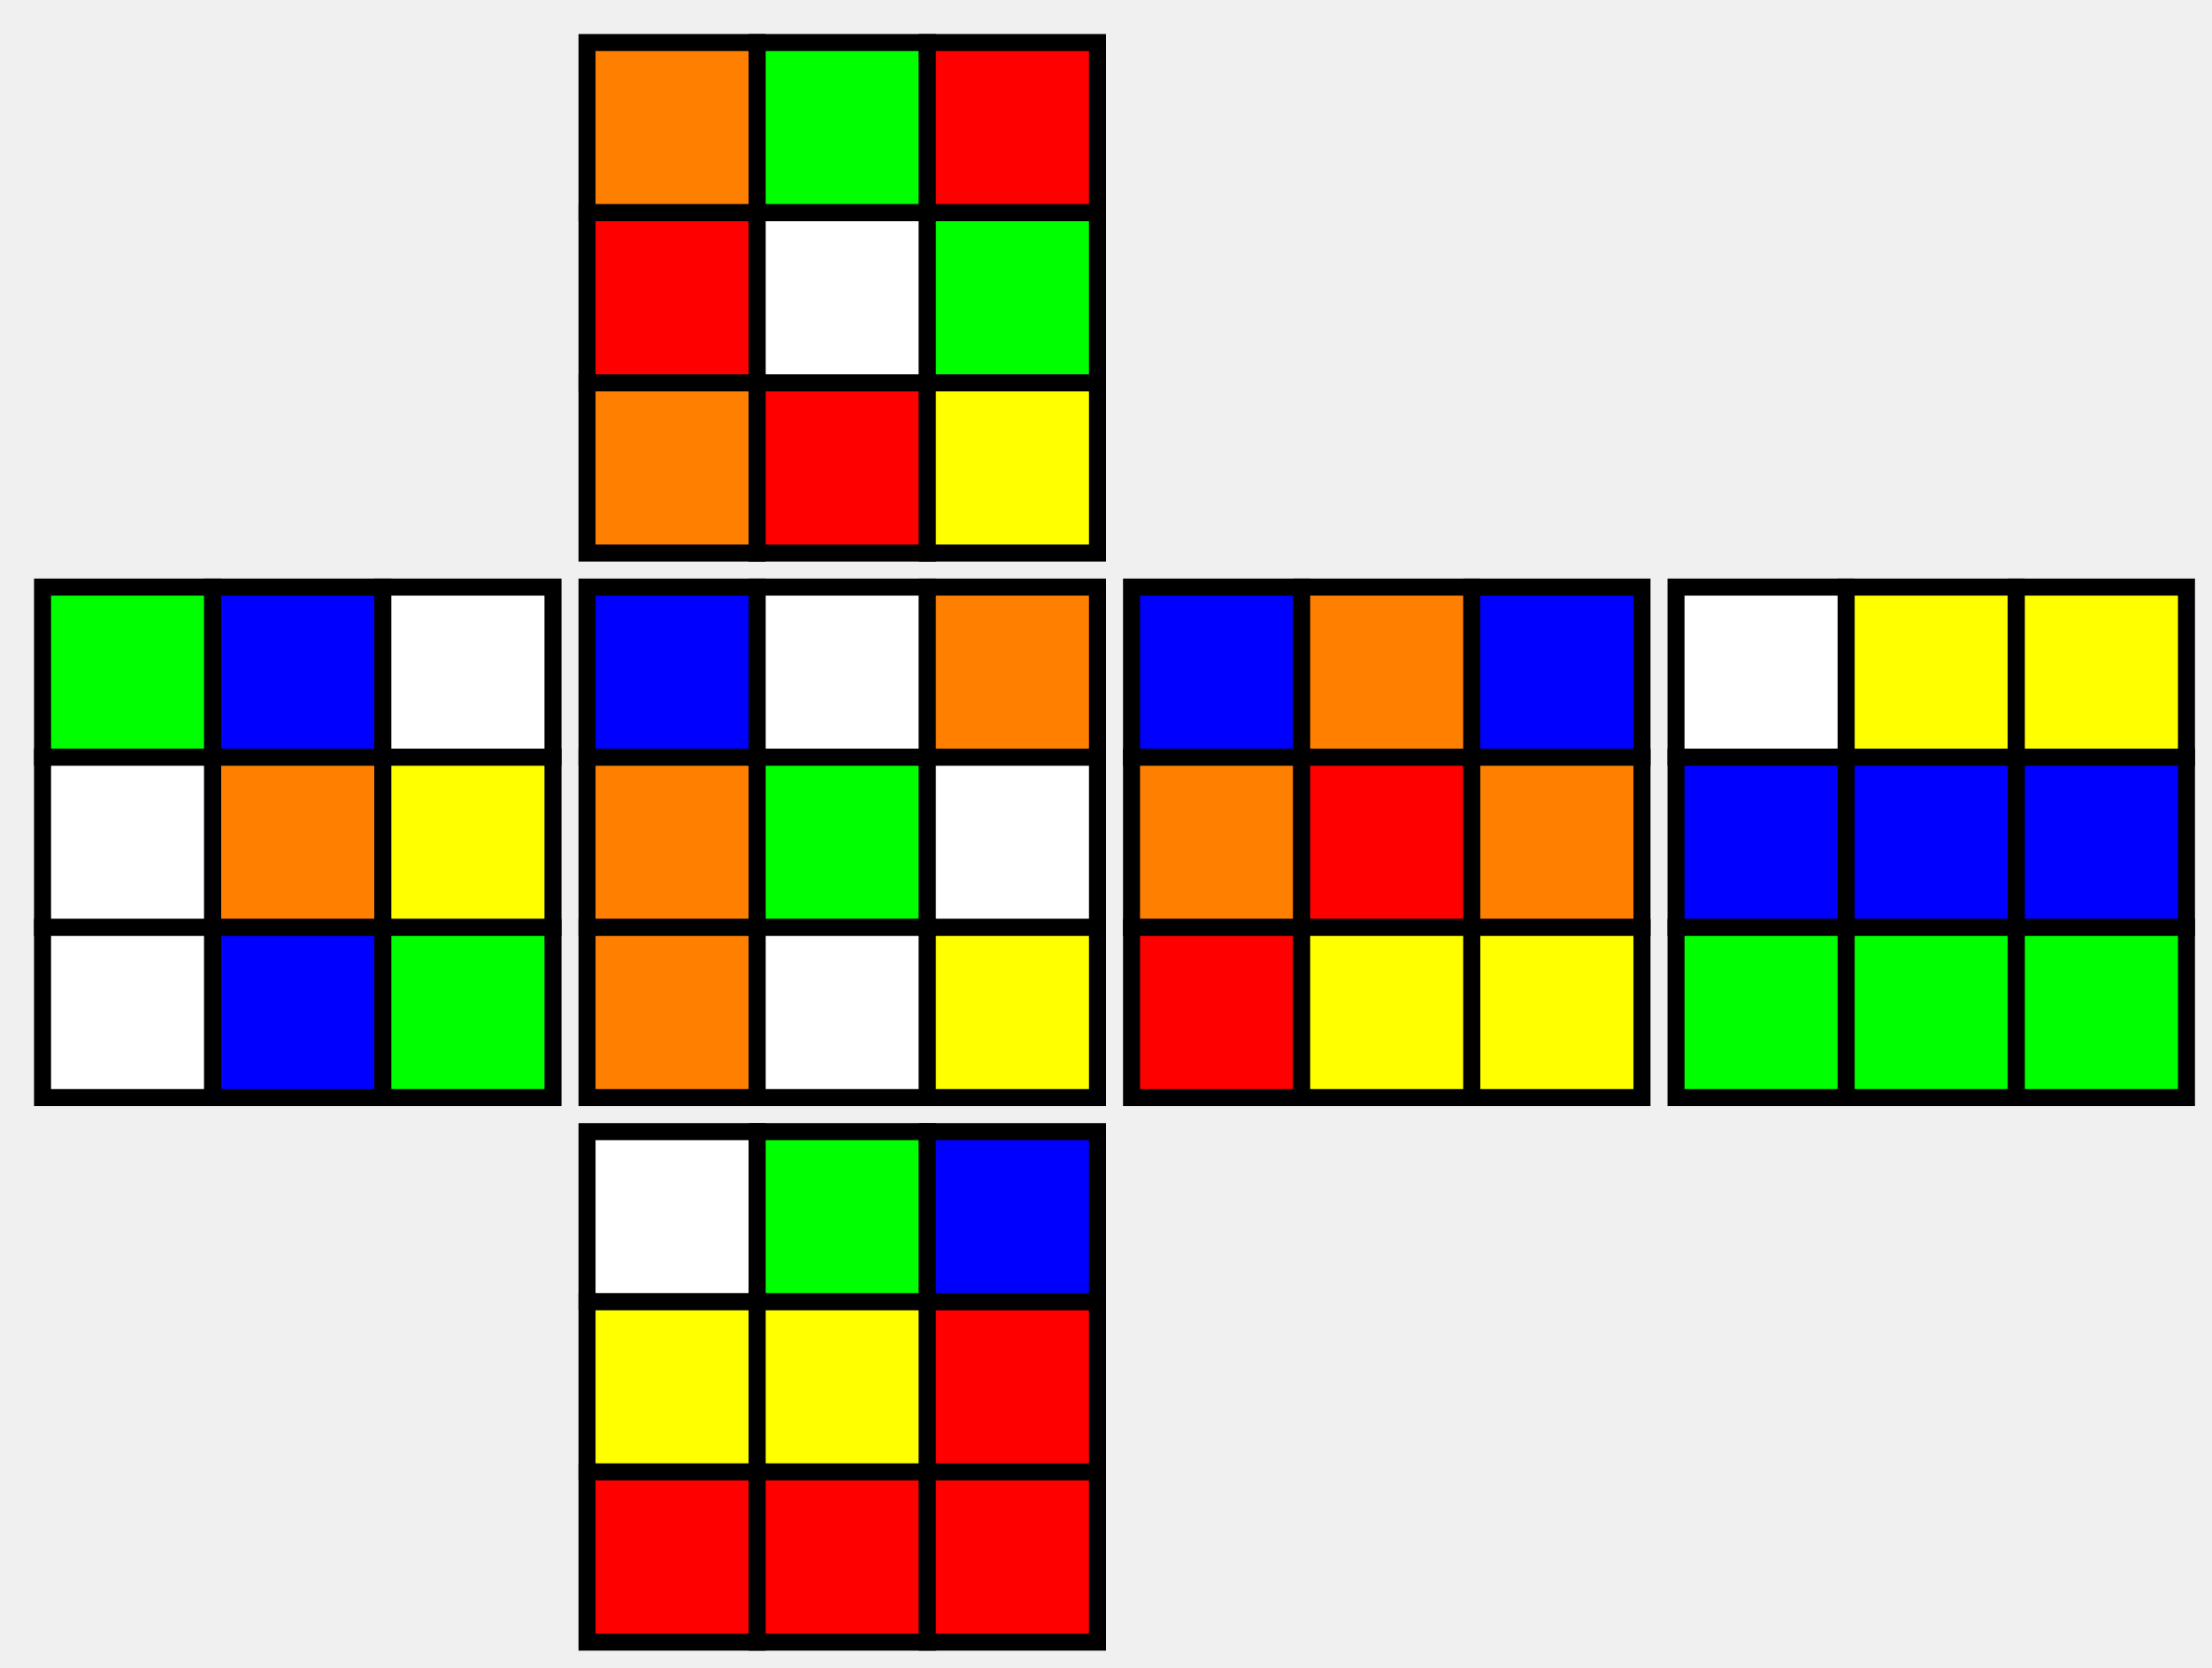
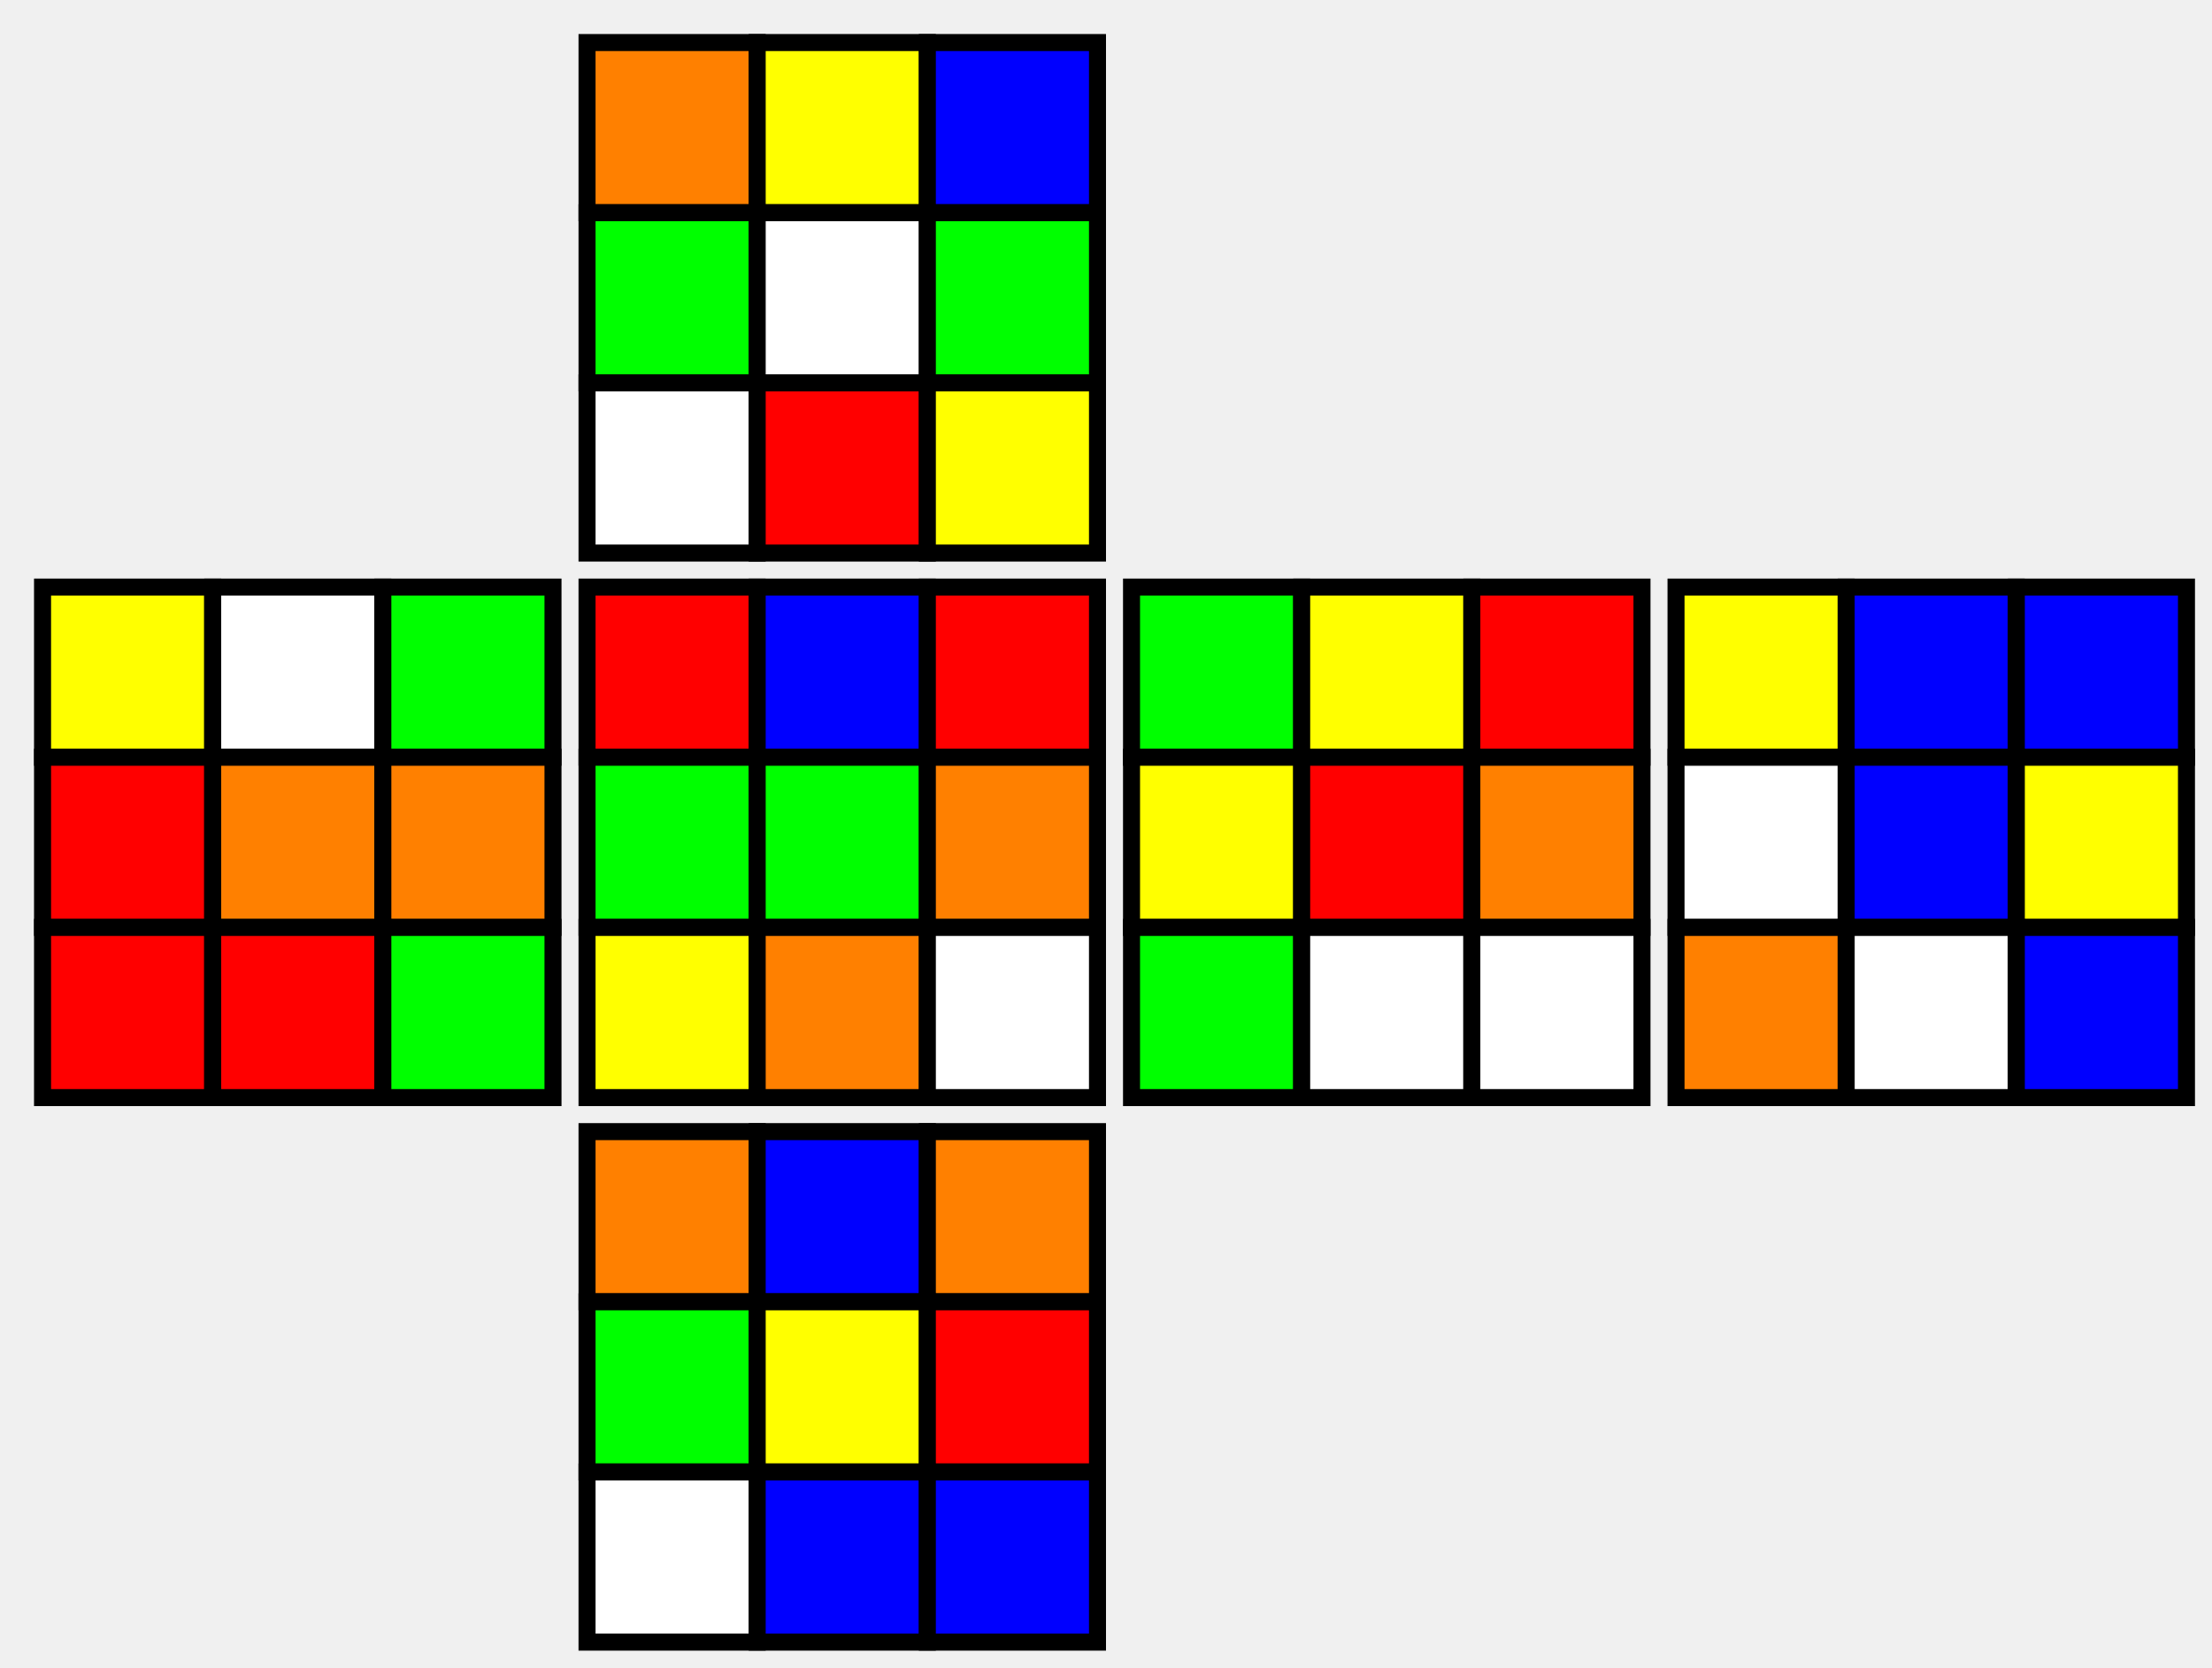
<svg xmlns="http://www.w3.org/2000/svg" viewBox="0 0 130 98" width="130px" version="1.1" height="98px">
  <g transform="matrix(1.0,0.0,0.0,1.0,0.5,0.5)">
-     <rect x="2.0" width="10.0" y="34.0" fill="#00ff00" stroke="#000000" height="10.0">
+     <rect x="2.0" width="10.0" y="34.0" fill="#ffff00" stroke="#000000" height="10.0">
		</rect>
-     <rect x="12.0" width="10.0" y="34.0" fill="#0000ff" stroke="#000000" height="10.0">
+     <rect x="12.0" width="10.0" y="34.0" fill="#ffffff" stroke="#000000" height="10.0">
		</rect>
-     <rect x="22.0" width="10.0" y="34.0" fill="#ffffff" stroke="#000000" height="10.0">
+     <rect x="22.0" width="10.0" y="34.0" fill="#00ff00" stroke="#000000" height="10.0">
		</rect>
-     <rect x="2.0" width="10.0" y="44.0" fill="#ffffff" stroke="#000000" height="10.0">
+     <rect x="2.0" width="10.0" y="44.0" fill="#ff0000" stroke="#000000" height="10.0">
		</rect>
    <rect x="12.0" width="10.0" y="44.0" fill="#ff8000" stroke="#000000" height="10.0">
		</rect>
-     <rect x="22.0" width="10.0" y="44.0" fill="#ffff00" stroke="#000000" height="10.0">
+     <rect x="22.0" width="10.0" y="44.0" fill="#ff8000" stroke="#000000" height="10.0">
		</rect>
-     <rect x="2.0" width="10.0" y="54.0" fill="#ffffff" stroke="#000000" height="10.0">
+     <rect x="2.0" width="10.0" y="54.0" fill="#ff0000" stroke="#000000" height="10.0">
		</rect>
-     <rect x="12.0" width="10.0" y="54.0" fill="#0000ff" stroke="#000000" height="10.0">
+     <rect x="12.0" width="10.0" y="54.0" fill="#ff0000" stroke="#000000" height="10.0">
		</rect>
    <rect x="22.0" width="10.0" y="54.0" fill="#00ff00" stroke="#000000" height="10.0">
		</rect>
-     <rect x="34.0" width="10.0" y="66.0" fill="#ffffff" stroke="#000000" height="10.0">
+     <rect x="34.0" width="10.0" y="66.0" fill="#ff8000" stroke="#000000" height="10.0">
		</rect>
-     <rect x="44.0" width="10.0" y="66.0" fill="#00ff00" stroke="#000000" height="10.0">
+     <rect x="44.0" width="10.0" y="66.0" fill="#0000ff" stroke="#000000" height="10.0">
		</rect>
-     <rect x="54.0" width="10.0" y="66.0" fill="#0000ff" stroke="#000000" height="10.0">
+     <rect x="54.0" width="10.0" y="66.0" fill="#ff8000" stroke="#000000" height="10.0">
		</rect>
-     <rect x="34.0" width="10.0" y="76.0" fill="#ffff00" stroke="#000000" height="10.0">
+     <rect x="34.0" width="10.0" y="76.0" fill="#00ff00" stroke="#000000" height="10.0">
		</rect>
    <rect x="44.0" width="10.0" y="76.0" fill="#ffff00" stroke="#000000" height="10.0">
		</rect>
    <rect x="54.0" width="10.0" y="76.0" fill="#ff0000" stroke="#000000" height="10.0">
		</rect>
-     <rect x="34.0" width="10.0" y="86.0" fill="#ff0000" stroke="#000000" height="10.0">
+     <rect x="34.0" width="10.0" y="86.0" fill="#ffffff" stroke="#000000" height="10.0">
		</rect>
-     <rect x="44.0" width="10.0" y="86.0" fill="#ff0000" stroke="#000000" height="10.0">
+     <rect x="44.0" width="10.0" y="86.0" fill="#0000ff" stroke="#000000" height="10.0">
		</rect>
-     <rect x="54.0" width="10.0" y="86.0" fill="#ff0000" stroke="#000000" height="10.0">
+     <rect x="54.0" width="10.0" y="86.0" fill="#0000ff" stroke="#000000" height="10.0">
		</rect>
-     <rect x="98.0" width="10.0" y="34.0" fill="#ffffff" stroke="#000000" height="10.0">
+     <rect x="98.0" width="10.0" y="34.0" fill="#ffff00" stroke="#000000" height="10.0">
		</rect>
-     <rect x="108.0" width="10.0" y="34.0" fill="#ffff00" stroke="#000000" height="10.0">
+     <rect x="108.0" width="10.0" y="34.0" fill="#0000ff" stroke="#000000" height="10.0">
		</rect>
-     <rect x="118.0" width="10.0" y="34.0" fill="#ffff00" stroke="#000000" height="10.0">
+     <rect x="118.0" width="10.0" y="34.0" fill="#0000ff" stroke="#000000" height="10.0">
		</rect>
-     <rect x="98.0" width="10.0" y="44.0" fill="#0000ff" stroke="#000000" height="10.0">
+     <rect x="98.0" width="10.0" y="44.0" fill="#ffffff" stroke="#000000" height="10.0">
		</rect>
    <rect x="108.0" width="10.0" y="44.0" fill="#0000ff" stroke="#000000" height="10.0">
		</rect>
-     <rect x="118.0" width="10.0" y="44.0" fill="#0000ff" stroke="#000000" height="10.0">
+     <rect x="118.0" width="10.0" y="44.0" fill="#ffff00" stroke="#000000" height="10.0">
		</rect>
-     <rect x="98.0" width="10.0" y="54.0" fill="#00ff00" stroke="#000000" height="10.0">
+     <rect x="98.0" width="10.0" y="54.0" fill="#ff8000" stroke="#000000" height="10.0">
		</rect>
-     <rect x="108.0" width="10.0" y="54.0" fill="#00ff00" stroke="#000000" height="10.0">
+     <rect x="108.0" width="10.0" y="54.0" fill="#ffffff" stroke="#000000" height="10.0">
		</rect>
-     <rect x="118.0" width="10.0" y="54.0" fill="#00ff00" stroke="#000000" height="10.0">
+     <rect x="118.0" width="10.0" y="54.0" fill="#0000ff" stroke="#000000" height="10.0">
		</rect>
-     <rect x="66.0" width="10.0" y="34.0" fill="#0000ff" stroke="#000000" height="10.0">
+     <rect x="66.0" width="10.0" y="34.0" fill="#00ff00" stroke="#000000" height="10.0">
		</rect>
-     <rect x="76.0" width="10.0" y="34.0" fill="#ff8000" stroke="#000000" height="10.0">
+     <rect x="76.0" width="10.0" y="34.0" fill="#ffff00" stroke="#000000" height="10.0">
		</rect>
-     <rect x="86.0" width="10.0" y="34.0" fill="#0000ff" stroke="#000000" height="10.0">
+     <rect x="86.0" width="10.0" y="34.0" fill="#ff0000" stroke="#000000" height="10.0">
		</rect>
-     <rect x="66.0" width="10.0" y="44.0" fill="#ff8000" stroke="#000000" height="10.0">
+     <rect x="66.0" width="10.0" y="44.0" fill="#ffff00" stroke="#000000" height="10.0">
		</rect>
    <rect x="76.0" width="10.0" y="44.0" fill="#ff0000" stroke="#000000" height="10.0">
		</rect>
    <rect x="86.0" width="10.0" y="44.0" fill="#ff8000" stroke="#000000" height="10.0">
		</rect>
-     <rect x="66.0" width="10.0" y="54.0" fill="#ff0000" stroke="#000000" height="10.0">
+     <rect x="66.0" width="10.0" y="54.0" fill="#00ff00" stroke="#000000" height="10.0">
		</rect>
-     <rect x="76.0" width="10.0" y="54.0" fill="#ffff00" stroke="#000000" height="10.0">
+     <rect x="76.0" width="10.0" y="54.0" fill="#ffffff" stroke="#000000" height="10.0">
		</rect>
-     <rect x="86.0" width="10.0" y="54.0" fill="#ffff00" stroke="#000000" height="10.0">
+     <rect x="86.0" width="10.0" y="54.0" fill="#ffffff" stroke="#000000" height="10.0">
		</rect>
    <rect x="34.0" width="10.0" y="2.0" fill="#ff8000" stroke="#000000" height="10.0">
		</rect>
-     <rect x="44.0" width="10.0" y="2.0" fill="#00ff00" stroke="#000000" height="10.0">
+     <rect x="44.0" width="10.0" y="2.0" fill="#ffff00" stroke="#000000" height="10.0">
		</rect>
-     <rect x="54.0" width="10.0" y="2.0" fill="#ff0000" stroke="#000000" height="10.0">
+     <rect x="54.0" width="10.0" y="2.0" fill="#0000ff" stroke="#000000" height="10.0">
		</rect>
-     <rect x="34.0" width="10.0" y="12.0" fill="#ff0000" stroke="#000000" height="10.0">
+     <rect x="34.0" width="10.0" y="12.0" fill="#00ff00" stroke="#000000" height="10.0">
		</rect>
    <rect x="44.0" width="10.0" y="12.0" fill="#ffffff" stroke="#000000" height="10.0">
		</rect>
    <rect x="54.0" width="10.0" y="12.0" fill="#00ff00" stroke="#000000" height="10.0">
		</rect>
-     <rect x="34.0" width="10.0" y="22.0" fill="#ff8000" stroke="#000000" height="10.0">
+     <rect x="34.0" width="10.0" y="22.0" fill="#ffffff" stroke="#000000" height="10.0">
		</rect>
    <rect x="44.0" width="10.0" y="22.0" fill="#ff0000" stroke="#000000" height="10.0">
		</rect>
    <rect x="54.0" width="10.0" y="22.0" fill="#ffff00" stroke="#000000" height="10.0">
		</rect>
-     <rect x="34.0" width="10.0" y="34.0" fill="#0000ff" stroke="#000000" height="10.0">
+     <rect x="34.0" width="10.0" y="34.0" fill="#ff0000" stroke="#000000" height="10.0">
		</rect>
-     <rect x="44.0" width="10.0" y="34.0" fill="#ffffff" stroke="#000000" height="10.0">
+     <rect x="44.0" width="10.0" y="34.0" fill="#0000ff" stroke="#000000" height="10.0">
		</rect>
-     <rect x="54.0" width="10.0" y="34.0" fill="#ff8000" stroke="#000000" height="10.0">
+     <rect x="54.0" width="10.0" y="34.0" fill="#ff0000" stroke="#000000" height="10.0">
		</rect>
-     <rect x="34.0" width="10.0" y="44.0" fill="#ff8000" stroke="#000000" height="10.0">
+     <rect x="34.0" width="10.0" y="44.0" fill="#00ff00" stroke="#000000" height="10.0">
		</rect>
    <rect x="44.0" width="10.0" y="44.0" fill="#00ff00" stroke="#000000" height="10.0">
		</rect>
-     <rect x="54.0" width="10.0" y="44.0" fill="#ffffff" stroke="#000000" height="10.0">
+     <rect x="54.0" width="10.0" y="44.0" fill="#ff8000" stroke="#000000" height="10.0">
		</rect>
-     <rect x="34.0" width="10.0" y="54.0" fill="#ff8000" stroke="#000000" height="10.0">
+     <rect x="34.0" width="10.0" y="54.0" fill="#ffff00" stroke="#000000" height="10.0">
		</rect>
-     <rect x="44.0" width="10.0" y="54.0" fill="#ffffff" stroke="#000000" height="10.0">
+     <rect x="44.0" width="10.0" y="54.0" fill="#ff8000" stroke="#000000" height="10.0">
		</rect>
-     <rect x="54.0" width="10.0" y="54.0" fill="#ffff00" stroke="#000000" height="10.0">
+     <rect x="54.0" width="10.0" y="54.0" fill="#ffffff" stroke="#000000" height="10.0">
		</rect>
  </g>
</svg>
